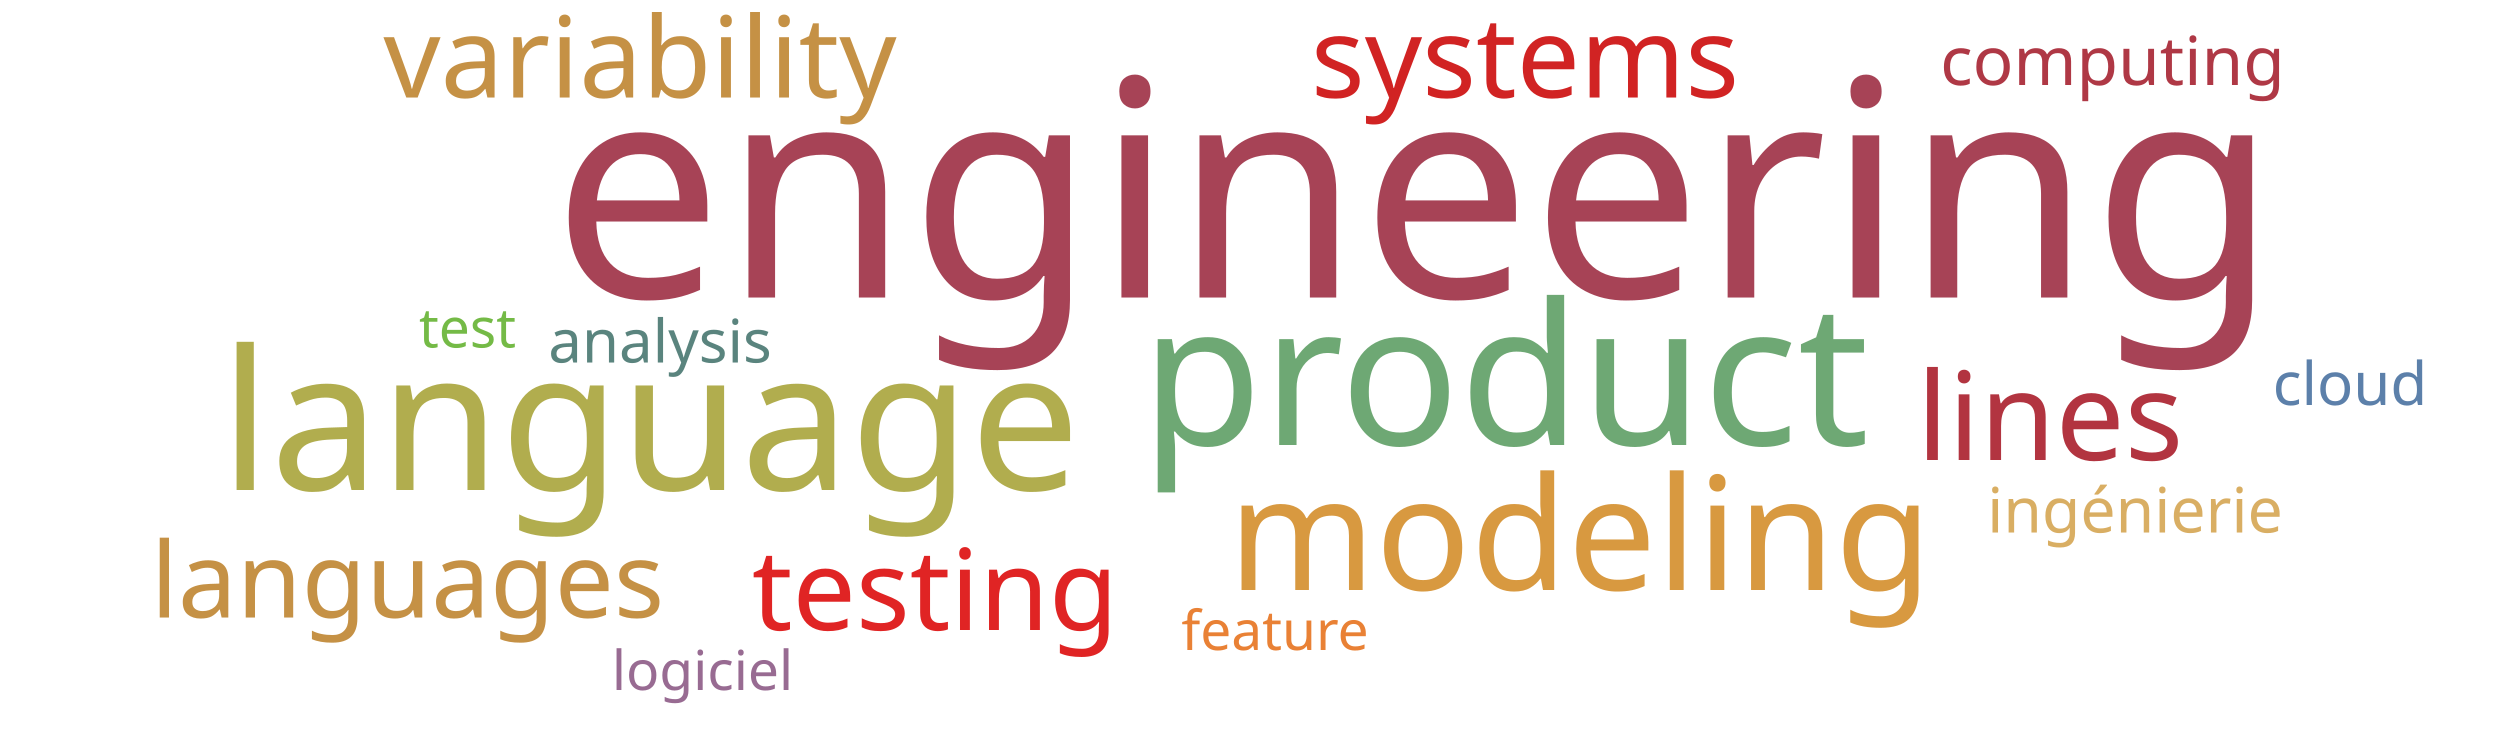
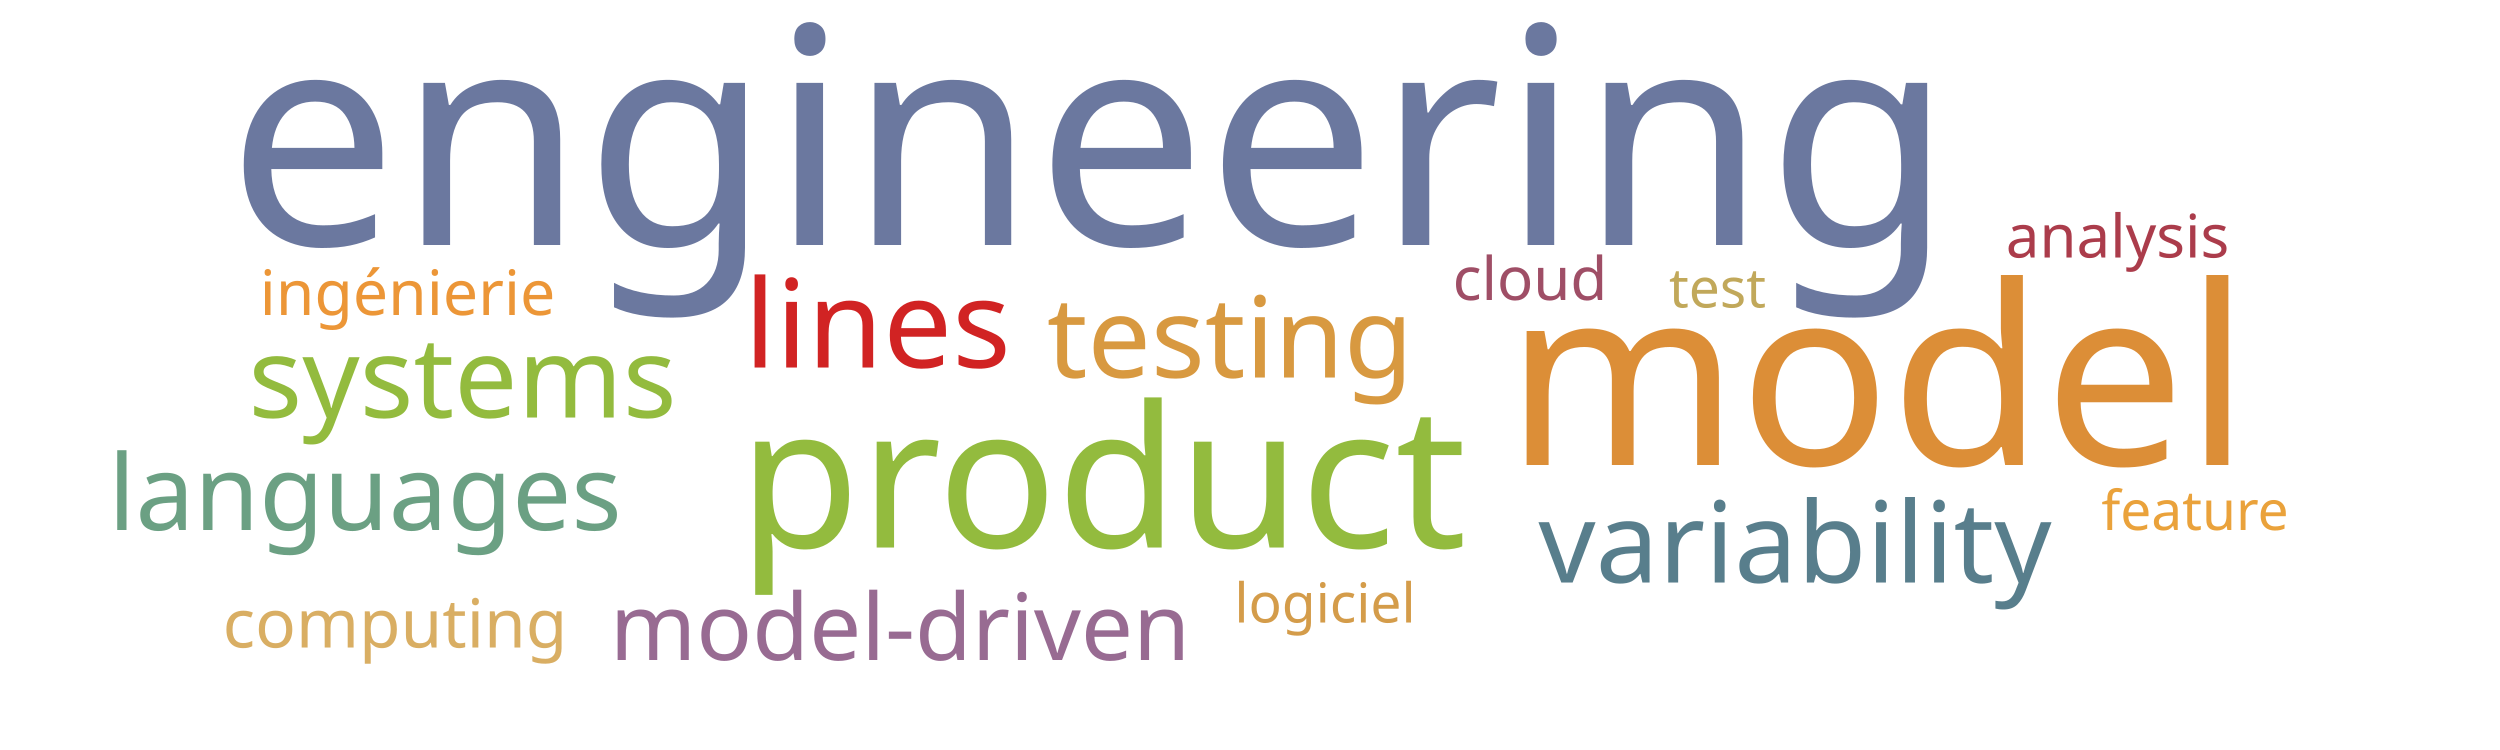
<svg xmlns="http://www.w3.org/2000/svg" width="1000" height="300">
  <g transform="translate(500, 150)">
-     <text text-anchor="middle" style="font-family: Impact; font-size: 121px; fill: #a74356" transform="translate(66,-31)rotate(0)">engineering</text>
-     <text text-anchor="middle" style="font-family: Impact; font-size: 79px; fill: #6ea874" transform="translate(102,28)rotate(0)">product</text>
-     <text text-anchor="middle" style="font-family: Impact; font-size: 78px; fill: #b1ad4e" transform="translate(-240,46)rotate(0)">language</text>
-     <text text-anchor="middle" style="font-family: Impact; font-size: 63px; fill: #d89940" transform="translate(132,86)rotate(0)">modeling</text>
-     <text text-anchor="middle" style="font-family: Impact; font-size: 49px; fill: #b23440" transform="translate(320,34)rotate(0)">lines</text>
-     <text text-anchor="middle" style="font-family: Impact; font-size: 45px; fill: #e02424" transform="translate(-126,102)rotate(0)">testing</text>
-     <text text-anchor="middle" style="font-family: Impact; font-size: 45px; fill: #c59145" transform="translate(-244,-111)rotate(0)">variability</text>
-     <text text-anchor="middle" style="font-family: Impact; font-size: 45px; fill: #d12323" transform="translate(110,-111)rotate(0)">systems</text>
-     <text text-anchor="middle" style="font-family: Impact; font-size: 42px; fill: #c59145" transform="translate(-337,97)rotate(0)">languages</text>
-     <text text-anchor="middle" style="font-family: Impact; font-size: 27px; fill: #af3845" transform="translate(345,-116)rotate(0)">computing</text>
-     <text text-anchor="middle" style="font-family: Impact; font-size: 25px; fill: #d9ae63" transform="translate(354,63)rotate(0)">ingénierie</text>
-     <text text-anchor="middle" style="font-family: Impact; font-size: 24px; fill: #5c80aa" transform="translate(440,12)rotate(0)">cloud</text>
-     <text text-anchor="middle" style="font-family: Impact; font-size: 24px; fill: #5a847e" transform="translate(-236,-5)rotate(0)">analysis</text>
-     <text text-anchor="middle" style="font-family: Impact; font-size: 22px; fill: #74ba46" transform="translate(-313,-11)rotate(0)">test</text>
-     <text text-anchor="middle" style="font-family: Impact; font-size: 22px; fill: #986b92" transform="translate(-219,126)rotate(0)">logiciel</text>
-     <text text-anchor="middle" style="font-family: Impact; font-size: 22px; fill: #e98135" transform="translate(10,110)rotate(0)">feature</text>
+     <text text-anchor="middle" style="font-family: Impact; font-size: 121px; fill: #6b789f" transform="translate(-64,-52)rotate(0)">engineering</text>
+     <text text-anchor="middle" style="font-family: Impact; font-size: 100px; fill: #dc8e37" transform="translate(251,36)rotate(0)">model</text>
+     <text text-anchor="middle" style="font-family: Impact; font-size: 79px; fill: #93bb3e" transform="translate(-59,69)rotate(0)">product</text>
+     <text text-anchor="middle" style="font-family: Impact; font-size: 49px; fill: #d12323" transform="translate(-149,-3)rotate(0)">lines</text>
+     <text text-anchor="middle" style="font-family: Impact; font-size: 45px; fill: #d89940" transform="translate(-8,1)rotate(0)">testing</text>
+     <text text-anchor="middle" style="font-family: Impact; font-size: 45px; fill: #587e8c" transform="translate(218,83)rotate(0)">variability</text>
+     <text text-anchor="middle" style="font-family: Impact; font-size: 45px; fill: #93bb3e" transform="translate(-315,17)rotate(0)">systems</text>
+     <text text-anchor="middle" style="font-family: Impact; font-size: 42px; fill: #6ba083" transform="translate(-354,62)rotate(0)">languages</text>
+     <text text-anchor="middle" style="font-family: Impact; font-size: 37px; fill: #986b92" transform="translate(-140,114)rotate(0)">model-driven</text>
+     <text text-anchor="middle" style="font-family: Impact; font-size: 27px; fill: #d9ae63" transform="translate(-342,109)rotate(0)">computing</text>
+     <text text-anchor="middle" style="font-family: Impact; font-size: 25px; fill: #ec9637" transform="translate(-337,-24)rotate(0)">ingénierie</text>
+     <text text-anchor="middle" style="font-family: Impact; font-size: 24px; fill: #9f4e66" transform="translate(112,-30)rotate(0)">cloud</text>
+     <text text-anchor="middle" style="font-family: Impact; font-size: 24px; fill: #ab3c4b" transform="translate(347,-47)rotate(0)">analysis</text>
+     <text text-anchor="middle" style="font-family: Impact; font-size: 22px; fill: #c1a85a" transform="translate(187,-27)rotate(0)">test</text>
+     <text text-anchor="middle" style="font-family: Impact; font-size: 22px; fill: #d49c4a" transform="translate(30,99)rotate(0)">logiciel</text>
+     <text text-anchor="middle" style="font-family: Impact; font-size: 22px; fill: #eaa23b" transform="translate(378,62)rotate(0)">feature</text>
  </g>
</svg>
